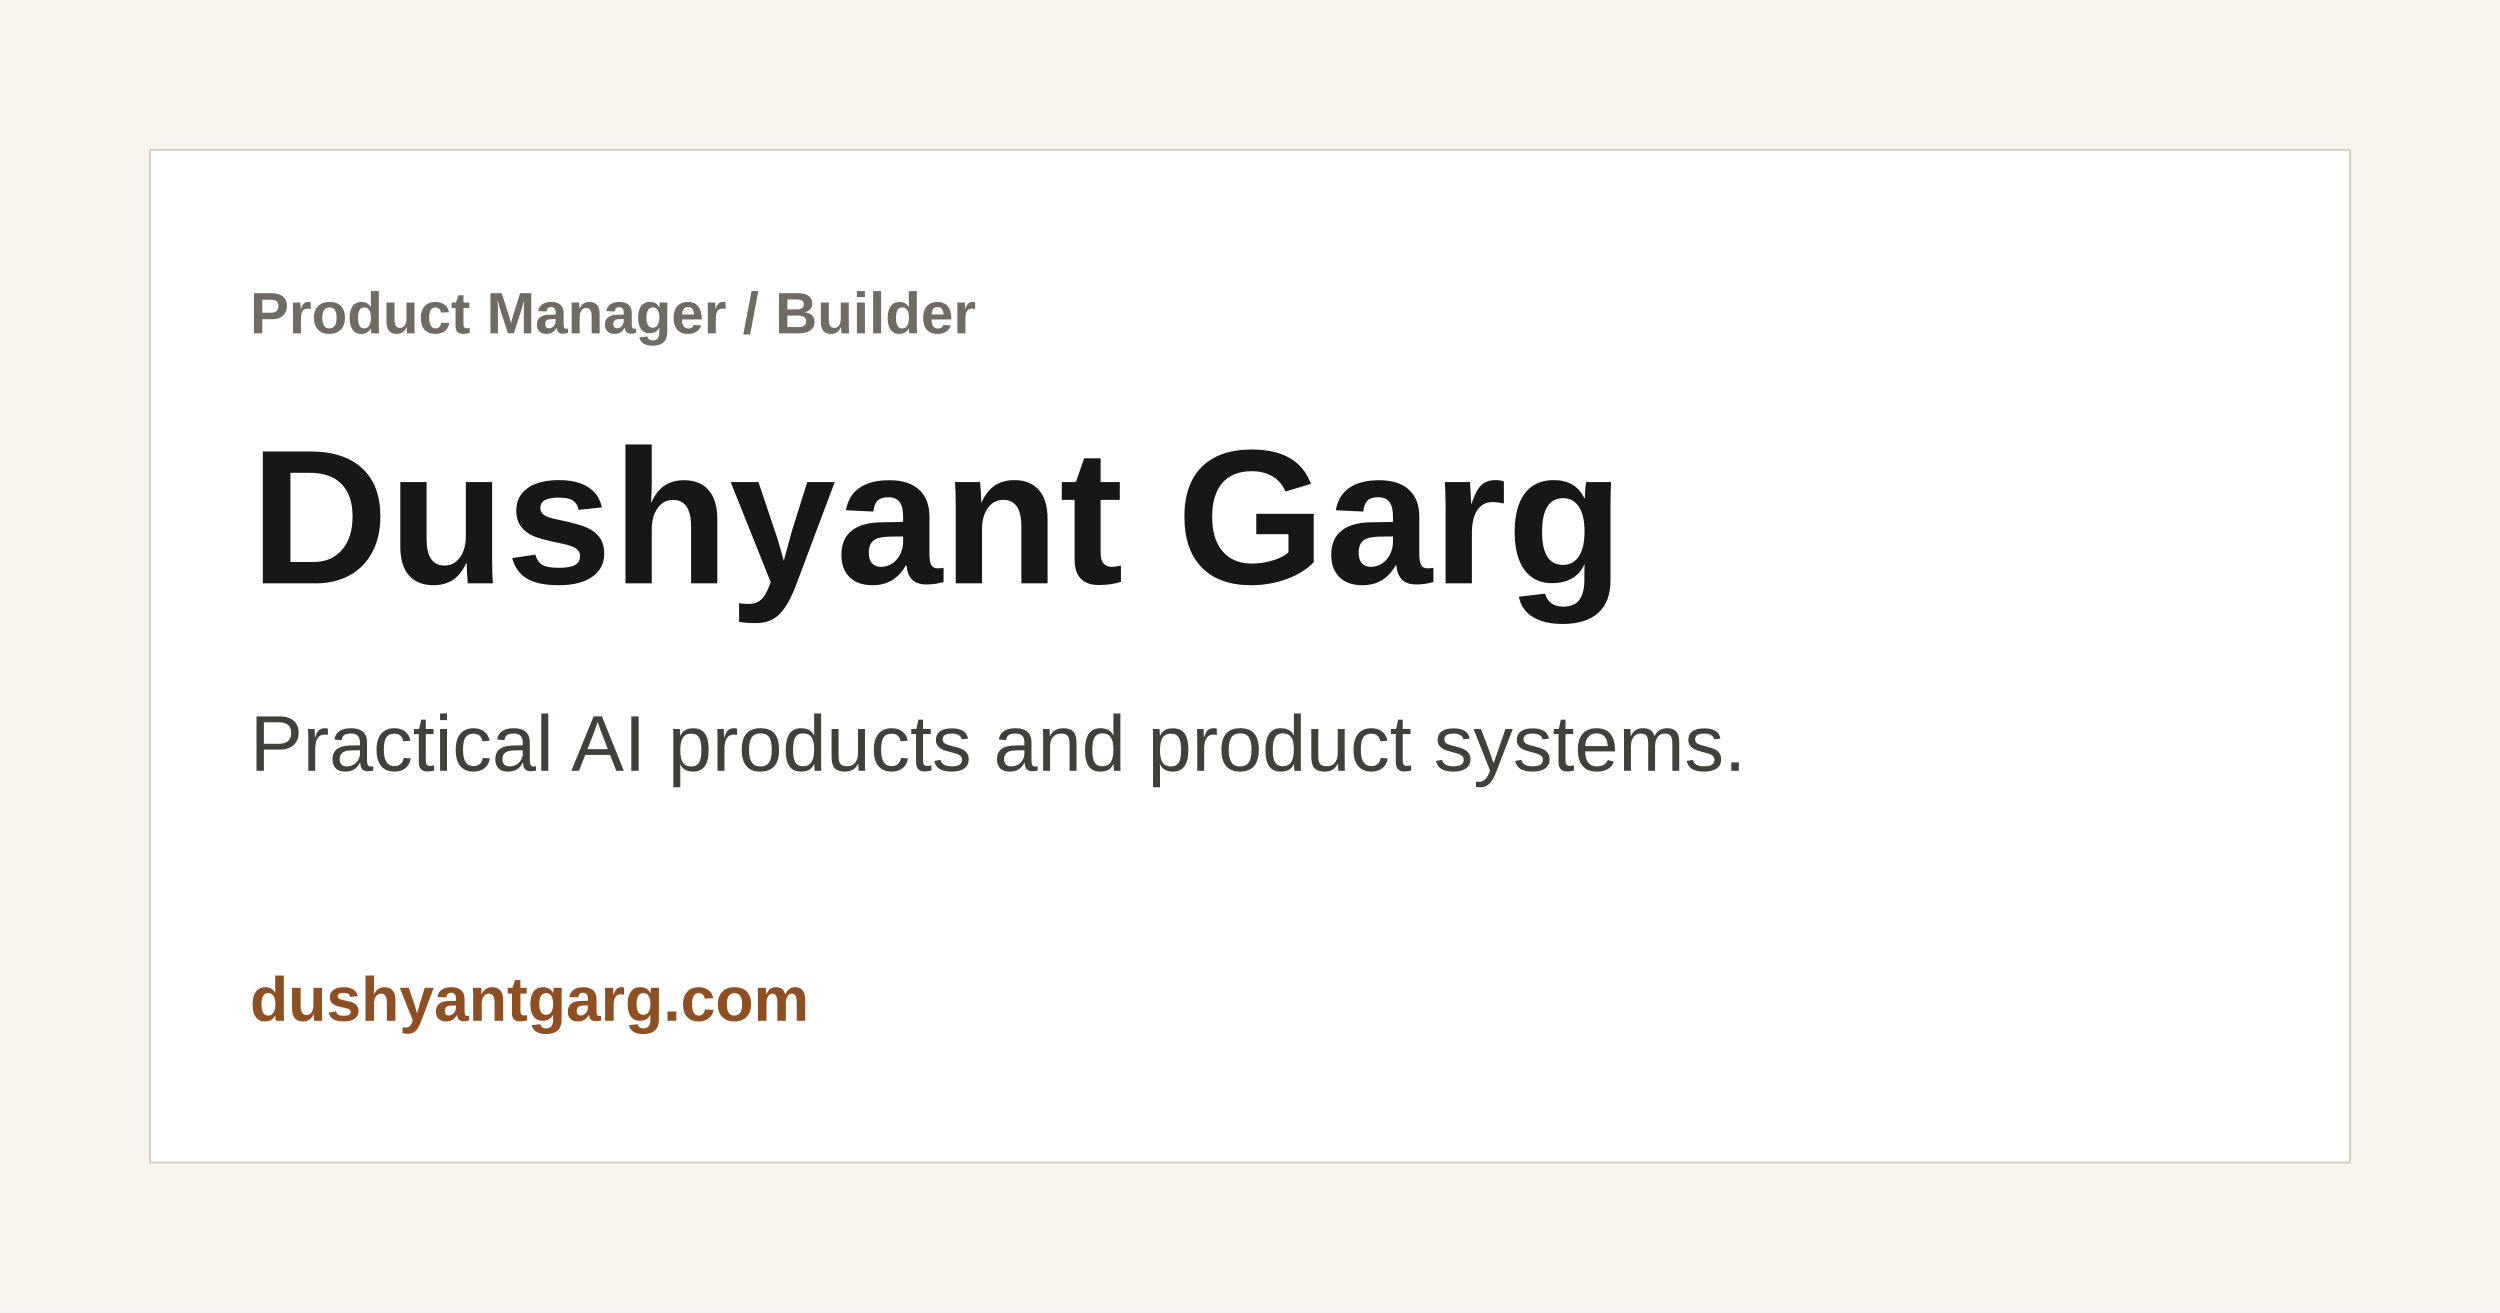
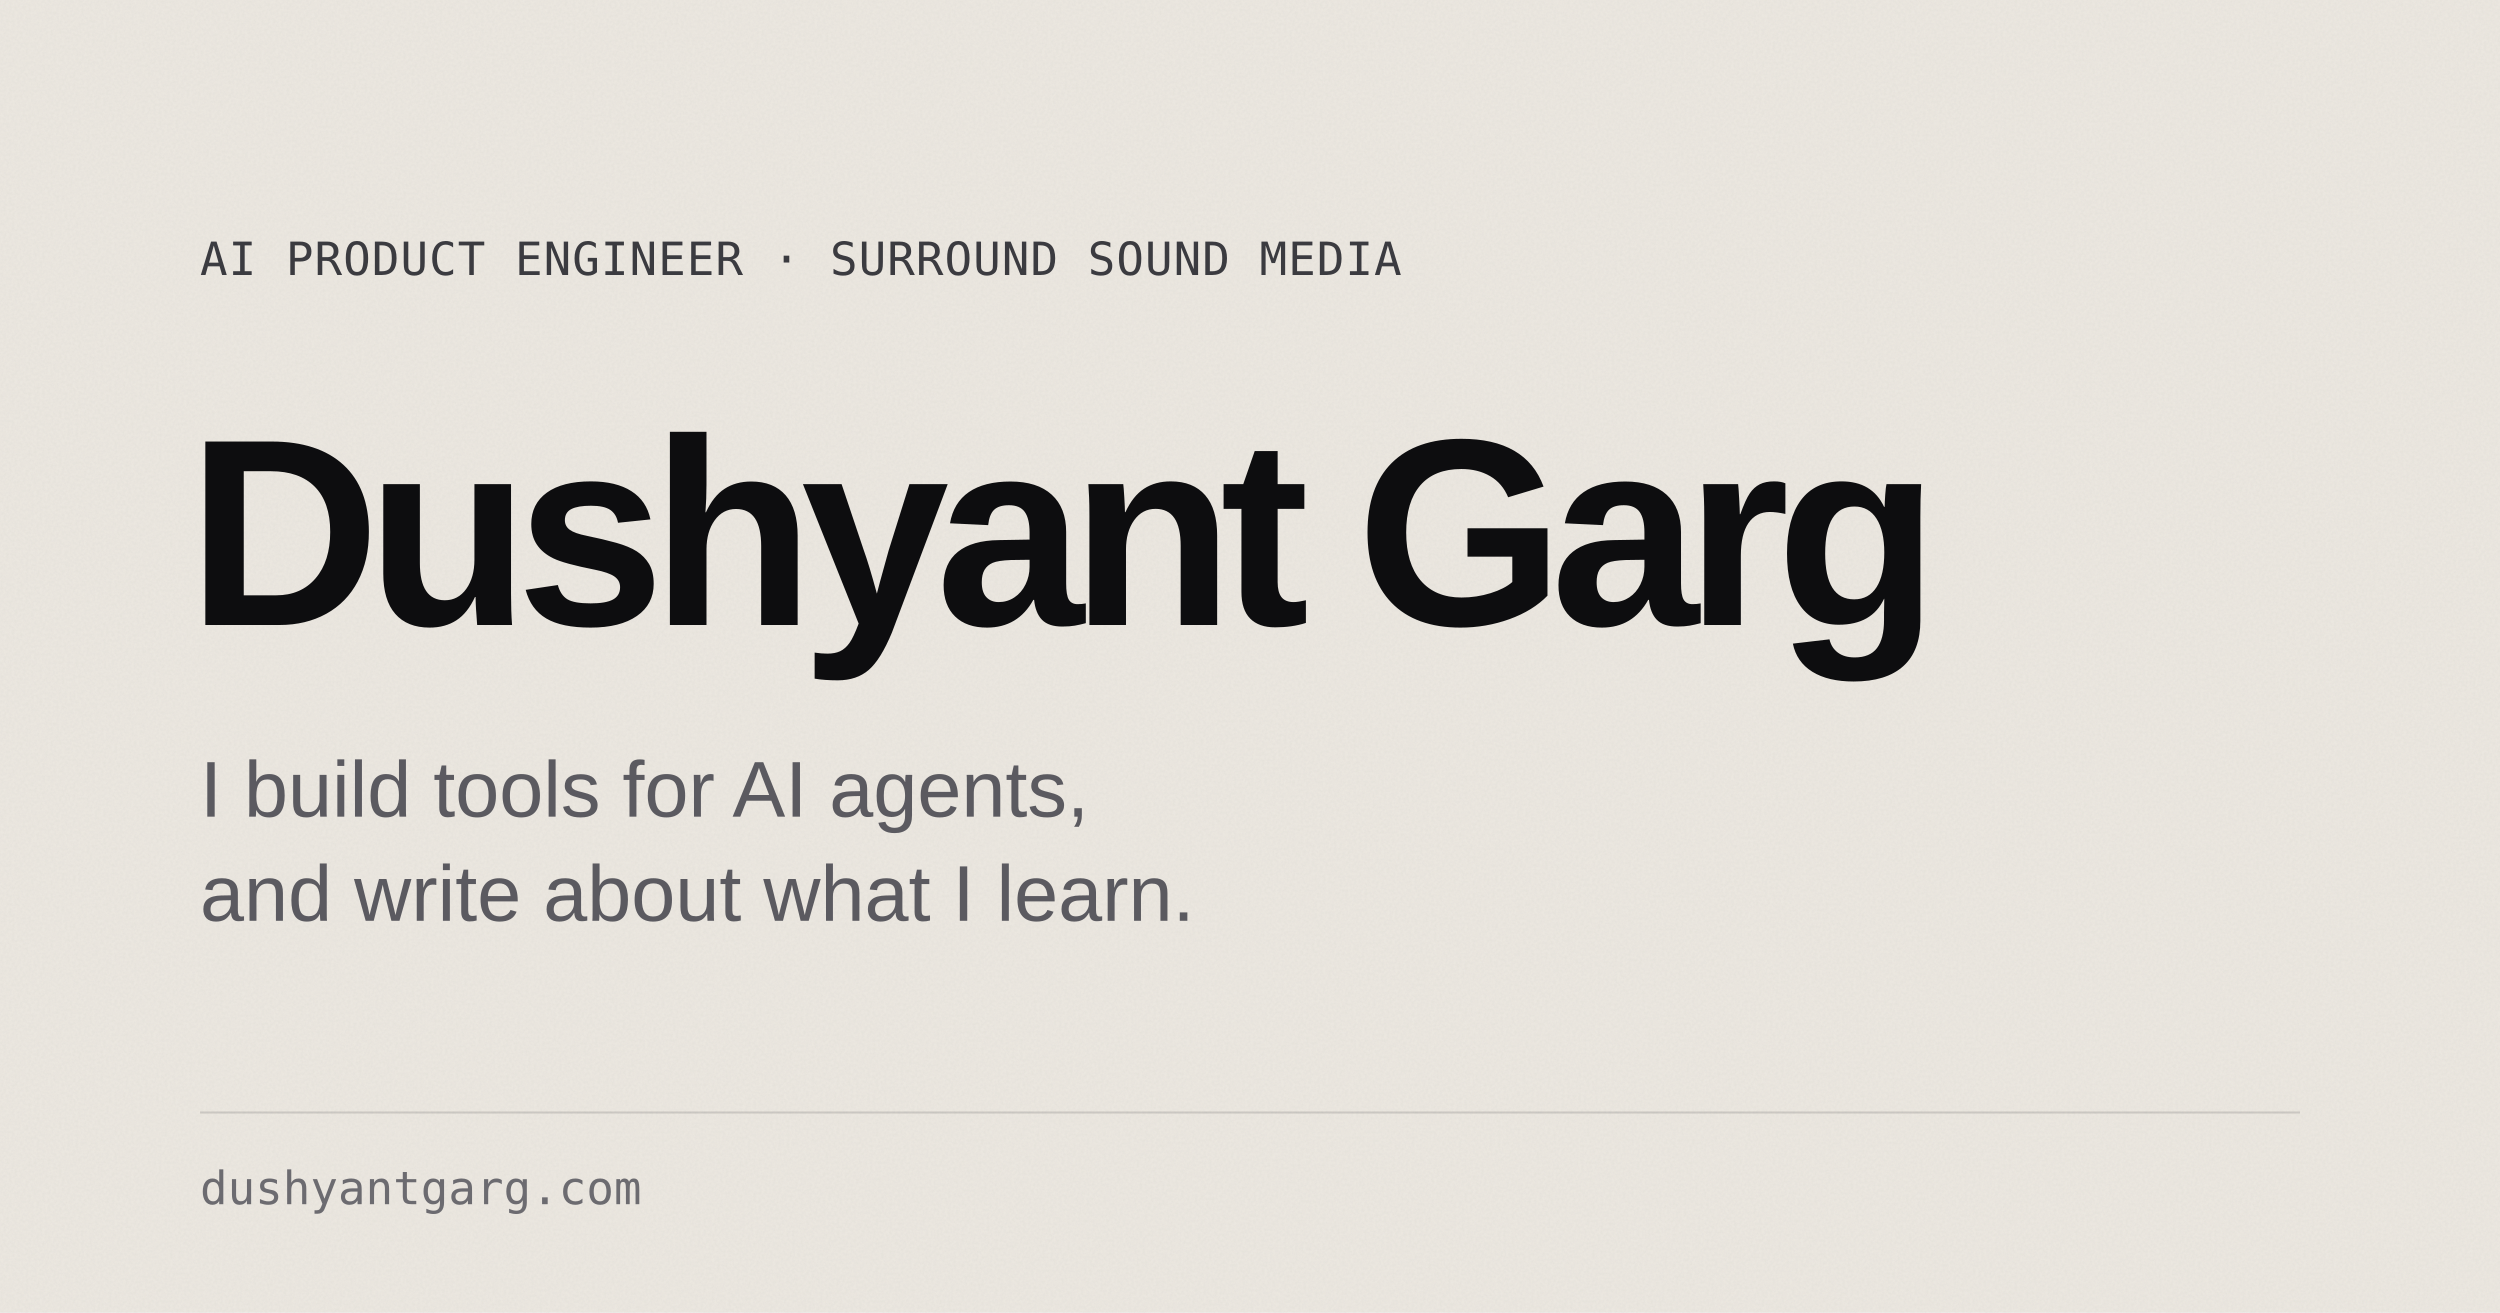
<svg xmlns="http://www.w3.org/2000/svg" width="1200" height="630" viewBox="0 0 1200 630">
-   <rect width="1200" height="630" fill="#f7f4ed" />
-   <rect x="72" y="72" width="1056" height="486" fill="#ffffff" stroke="#d8d1c3" />
-   <text x="120" y="160" fill="#706c63" font-family="Arial, sans-serif" font-size="28" font-weight="700">Product Manager / Builder</text>
-   <text x="120" y="280" fill="#171717" font-family="Arial, sans-serif" font-size="92" font-weight="700">Dushyant Garg</text>
-   <text x="120" y="370" fill="#42403b" font-family="Arial, sans-serif" font-size="38">Practical AI products and product systems.</text>
-   <text x="120" y="490" fill="#8f4f24" font-family="Arial, sans-serif" font-size="30" font-weight="700">dushyantgarg.com</text>
+   <defs>
+     <filter id="grain">
+       <feTurbulence type="fractalNoise" baseFrequency=".75" numOctaves="3" stitchTiles="stitch" />
+       <feColorMatrix values="0 0 0 0 .4  0 0 0 0 .38  0 0 0 0 .34  0 0 0 .1 0" />
+     </filter>
+   </defs>
+   <rect width="1200" height="630" fill="#ece8e1" />
+   <rect width="1200" height="630" filter="url(#grain)" />
+   <text x="96" y="132" fill="#3b3b40" font-family="'Geist Mono', ui-monospace, monospace" font-size="22" letter-spacing="0.5">AI PRODUCT ENGINEER · SURROUND SOUND MEDIA</text>
+   <text x="90" y="300" fill="#0d0d0f" font-family="'Funnel Display', 'Helvetica Neue', Arial, sans-serif" font-size="128" font-weight="700" letter-spacing="-6.4">Dushyant Garg</text>
+   <text x="96" y="392" fill="#5b5a60" font-family="'Funnel Sans', 'Helvetica Neue', Arial, sans-serif" font-size="38">I build tools for AI agents,</text>
+   <text x="96" y="442" fill="#5b5a60" font-family="'Funnel Sans', 'Helvetica Neue', Arial, sans-serif" font-size="38">and write about what I learn.</text>
+   <line x1="96" y1="534" x2="1104" y2="534" stroke="#0d0d0f" stroke-opacity=".14" />
+   <text x="96" y="578" fill="#6c6b70" font-family="'Geist Mono', ui-monospace, monospace" font-size="22">dushyantgarg.com</text>
</svg>
